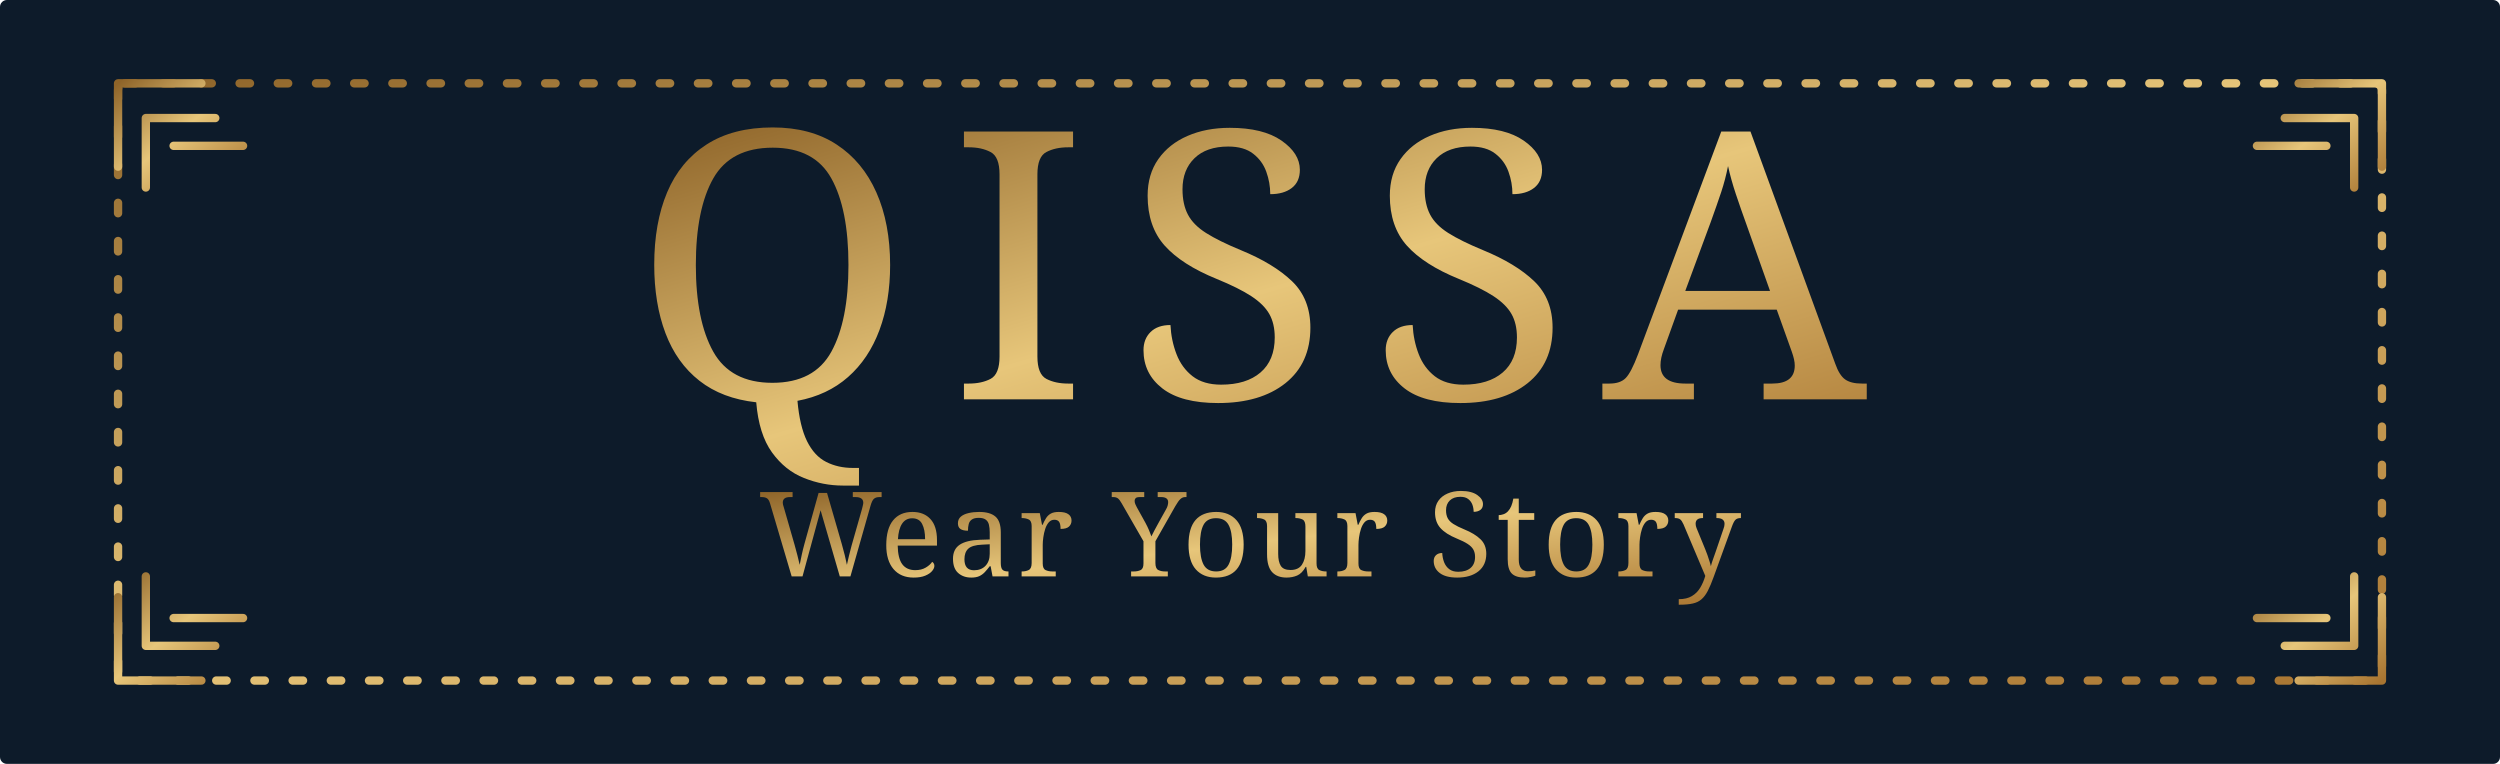
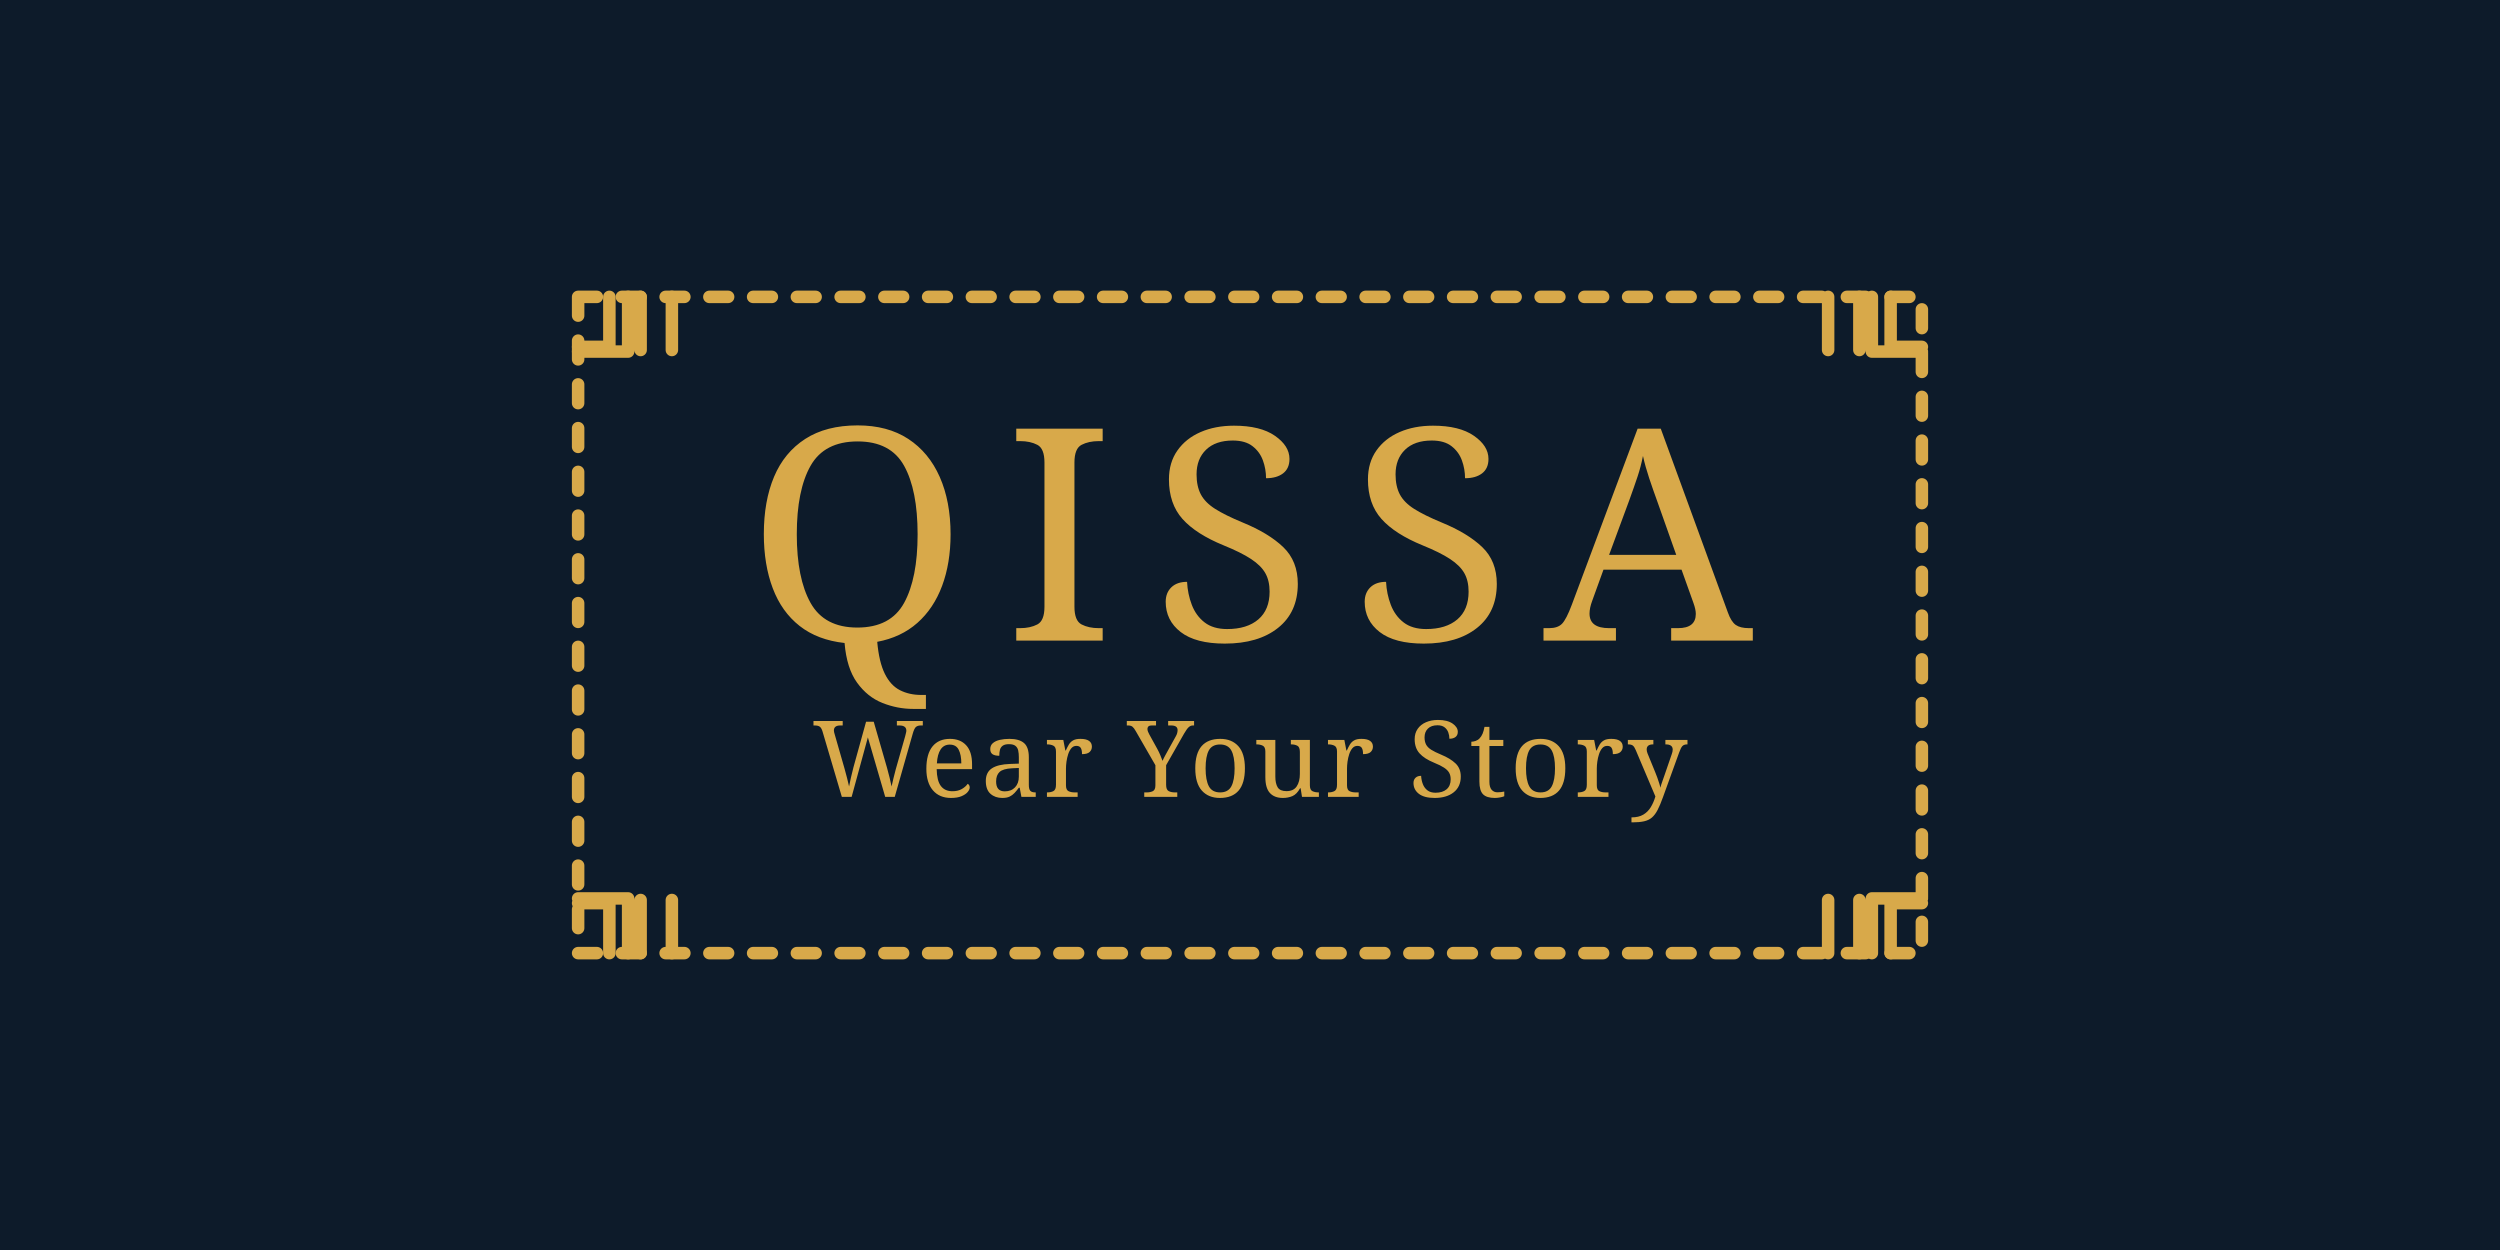
- <svg xmlns="http://www.w3.org/2000/svg" viewBox="0 0 720 220" role="img" aria-labelledby="title desc">
-   <defs>
-     <linearGradient id="gold" x1="0" y1="0" x2="1" y2="1">
-       <stop offset="0" stop-color="#8E6429" />
-       <stop offset="0.48" stop-color="#E7C67A" />
-       <stop offset="1" stop-color="#A87531" />
-     </linearGradient>
-   </defs>
-   <rect width="720" height="220" rx="2" fill="#0D1B2A" />
-   <rect x="34" y="24" width="652" height="172" rx="2" fill="none" stroke="url(#gold)" stroke-width="2.4" stroke-linecap="round" stroke-dasharray="3 8" />
-   <g fill="none" stroke="url(#gold)" stroke-width="2.4" stroke-linecap="round" stroke-linejoin="round">
-     <path d="M34 48V24H58 M42 54V34H62 M50 42H70" />
-     <path d="M662 24H686V48 M658 34H678V54 M650 42H670" />
-     <path d="M34 172V196H58 M42 166V186H62 M50 178H70" />
-     <path d="M662 196H686V172 M658 186H678V166 M650 178H670" />
+ <svg xmlns="http://www.w3.org/2000/svg" viewBox="0 0 1600 800" role="img" aria-labelledby="title desc">
+   <rect width="1600" height="800" fill="#0D1B2A" />
+   <g fill="none" stroke="#D8A94A" stroke-width="8" stroke-linecap="round" stroke-linejoin="round">
+     <rect x="370" y="190" width="860" height="420" rx="0" stroke-dasharray="12 16" />
+     <path d="M370 225h32v-35m-12 0v32h-20m60-32v34m-20-34v34" />
+     <path d="M1230 225h-32v-35m12 0v32h20m-60-32v34m20-34v34" />
+     <path d="M370 575h32v35m-12 0v-32h-20m60 32v-34m-20 34v-34" />
+     <path d="M1230 575h-32v35m12 0v-32h20m-60 32v-34m20 34v-34" />
  </g>
-   <g fill="url(#gold)" text-anchor="middle">
-     <text x="360" y="115" font-family="Cormorant Garamond, Georgia, serif" font-size="108" font-weight="500" letter-spacing="11">QISSA</text>
-     <text x="360" y="166" font-family="Cormorant Garamond, Georgia, serif" font-size="34" font-weight="500" letter-spacing="1.2">Wear Your Story</text>
+   <g fill="#D8A94A" text-anchor="middle" font-family="Cormorant Garamond, Georgia, serif">
+     <text x="800" y="410" font-size="190" font-weight="500" letter-spacing="24">QISSA</text>
+     <text x="800" y="510" font-size="68" font-weight="500" letter-spacing="2">Wear Your Story</text>
  </g>
</svg>
